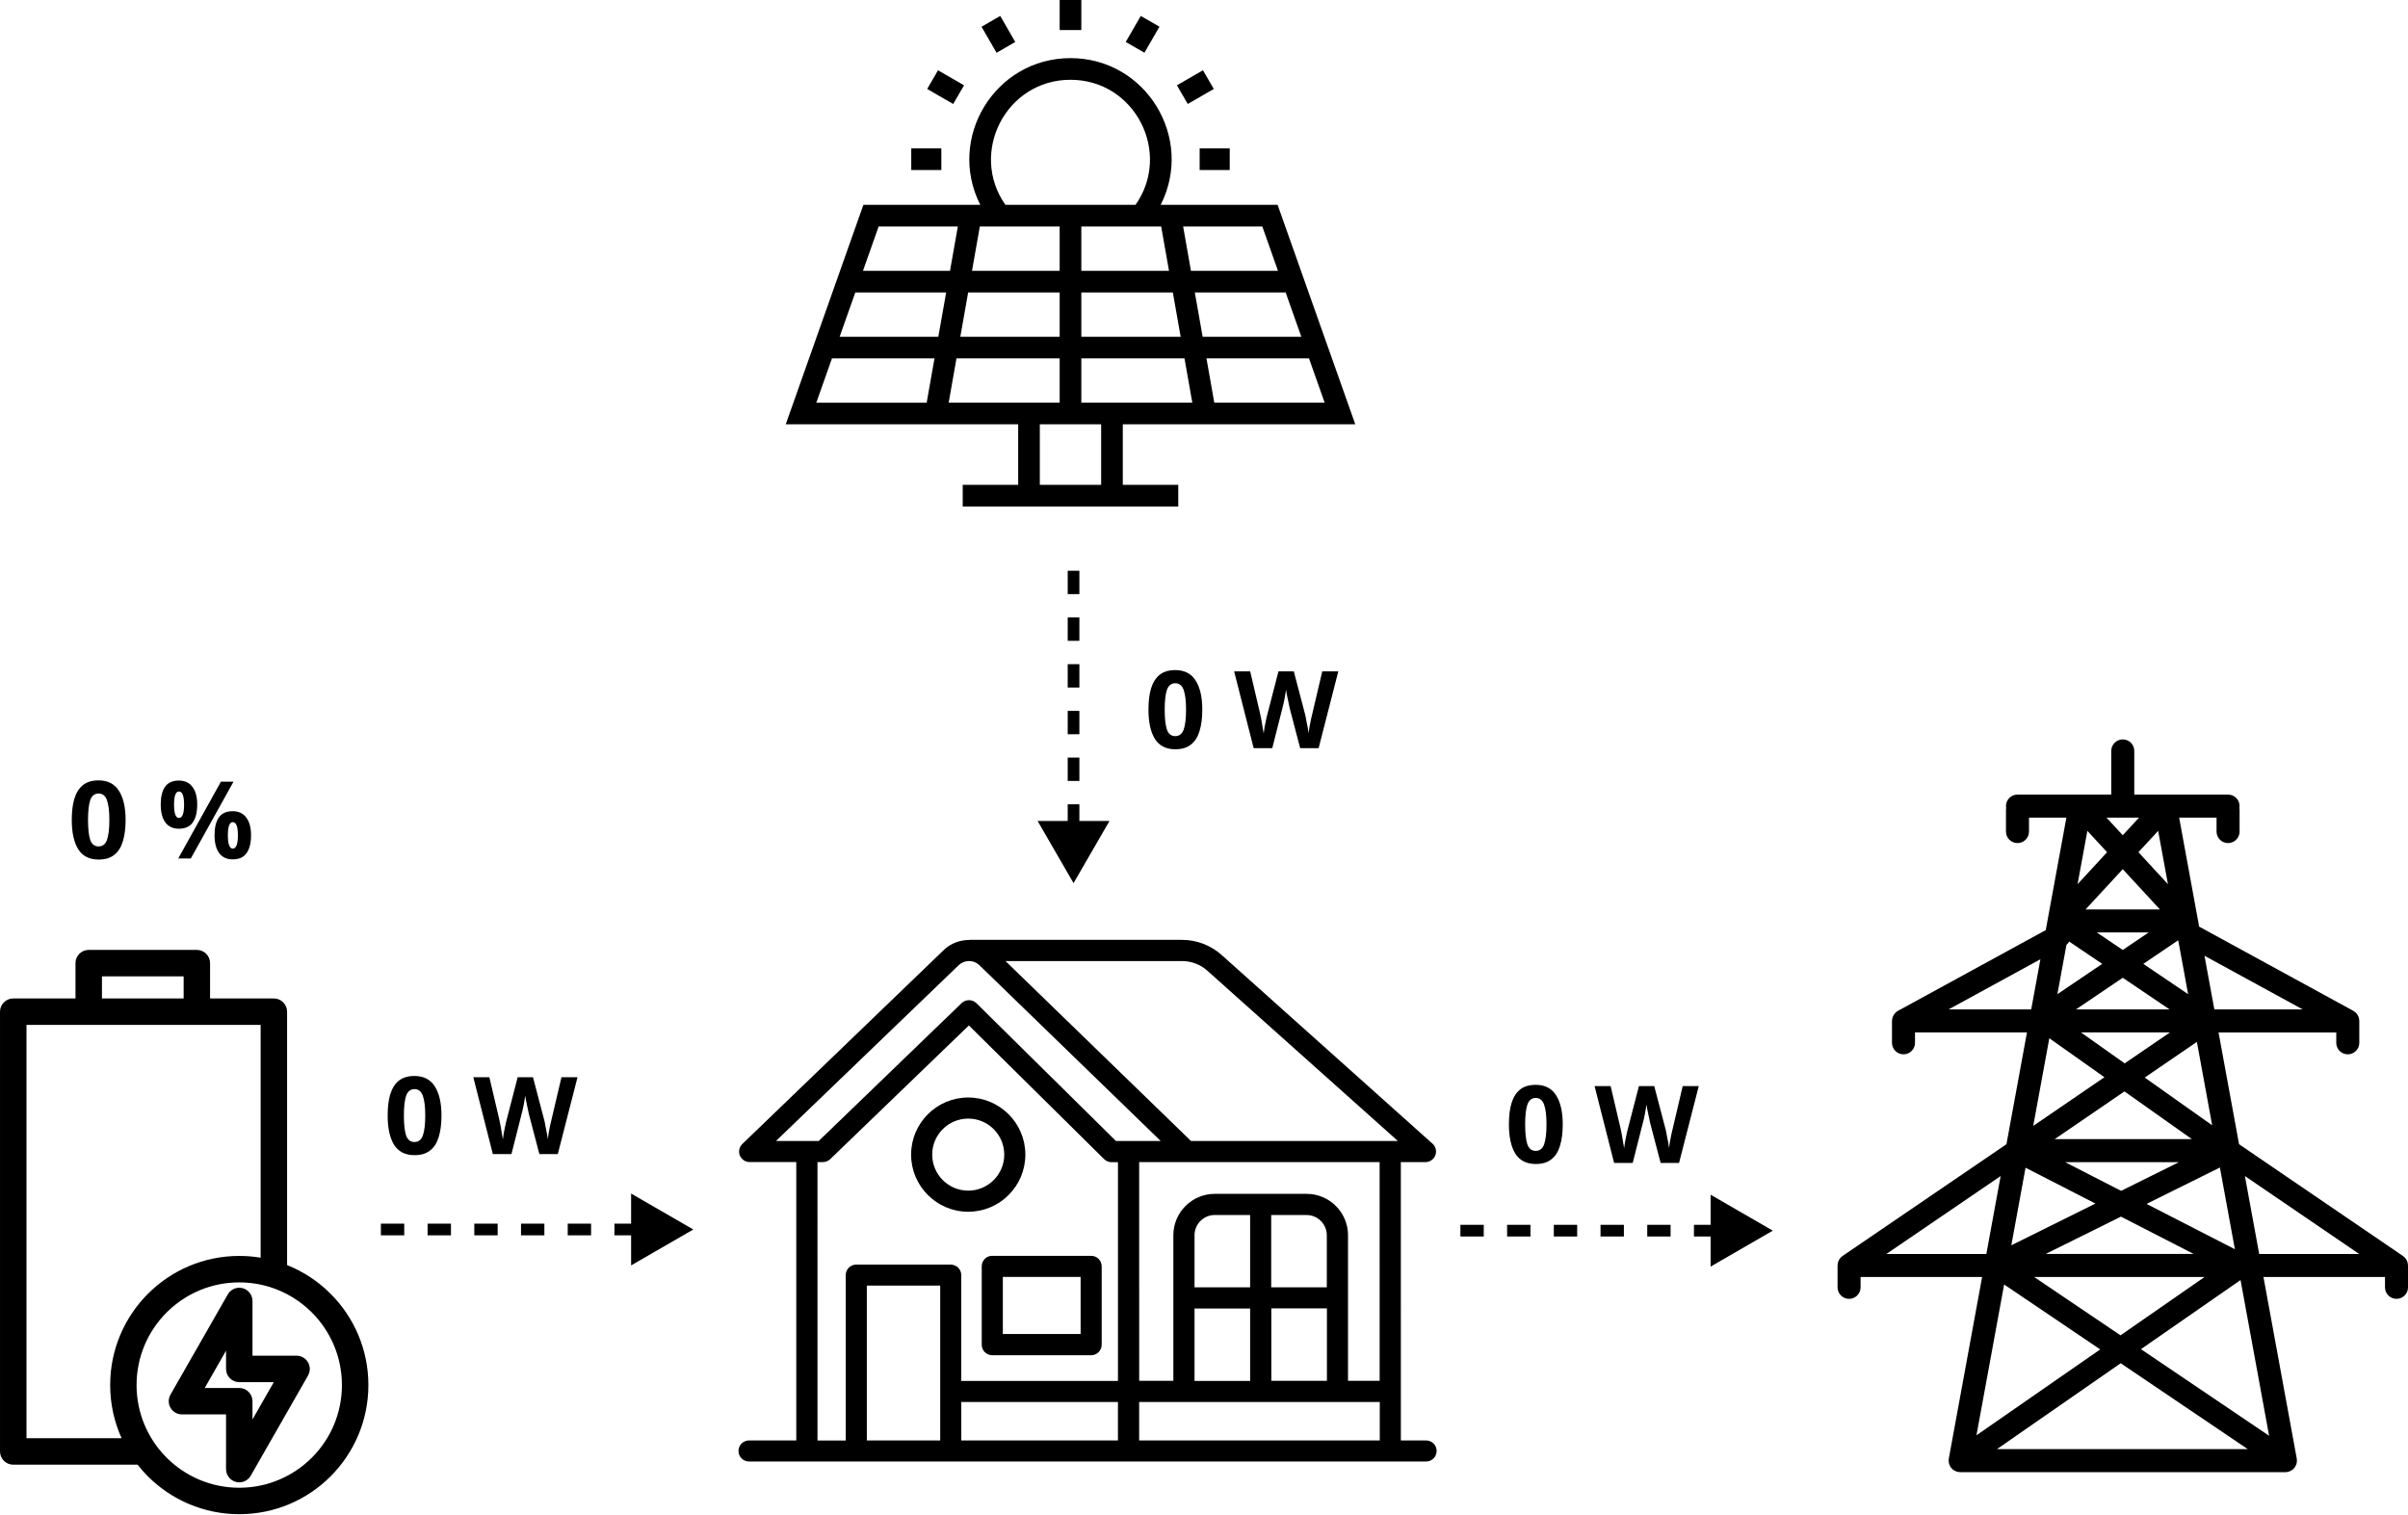
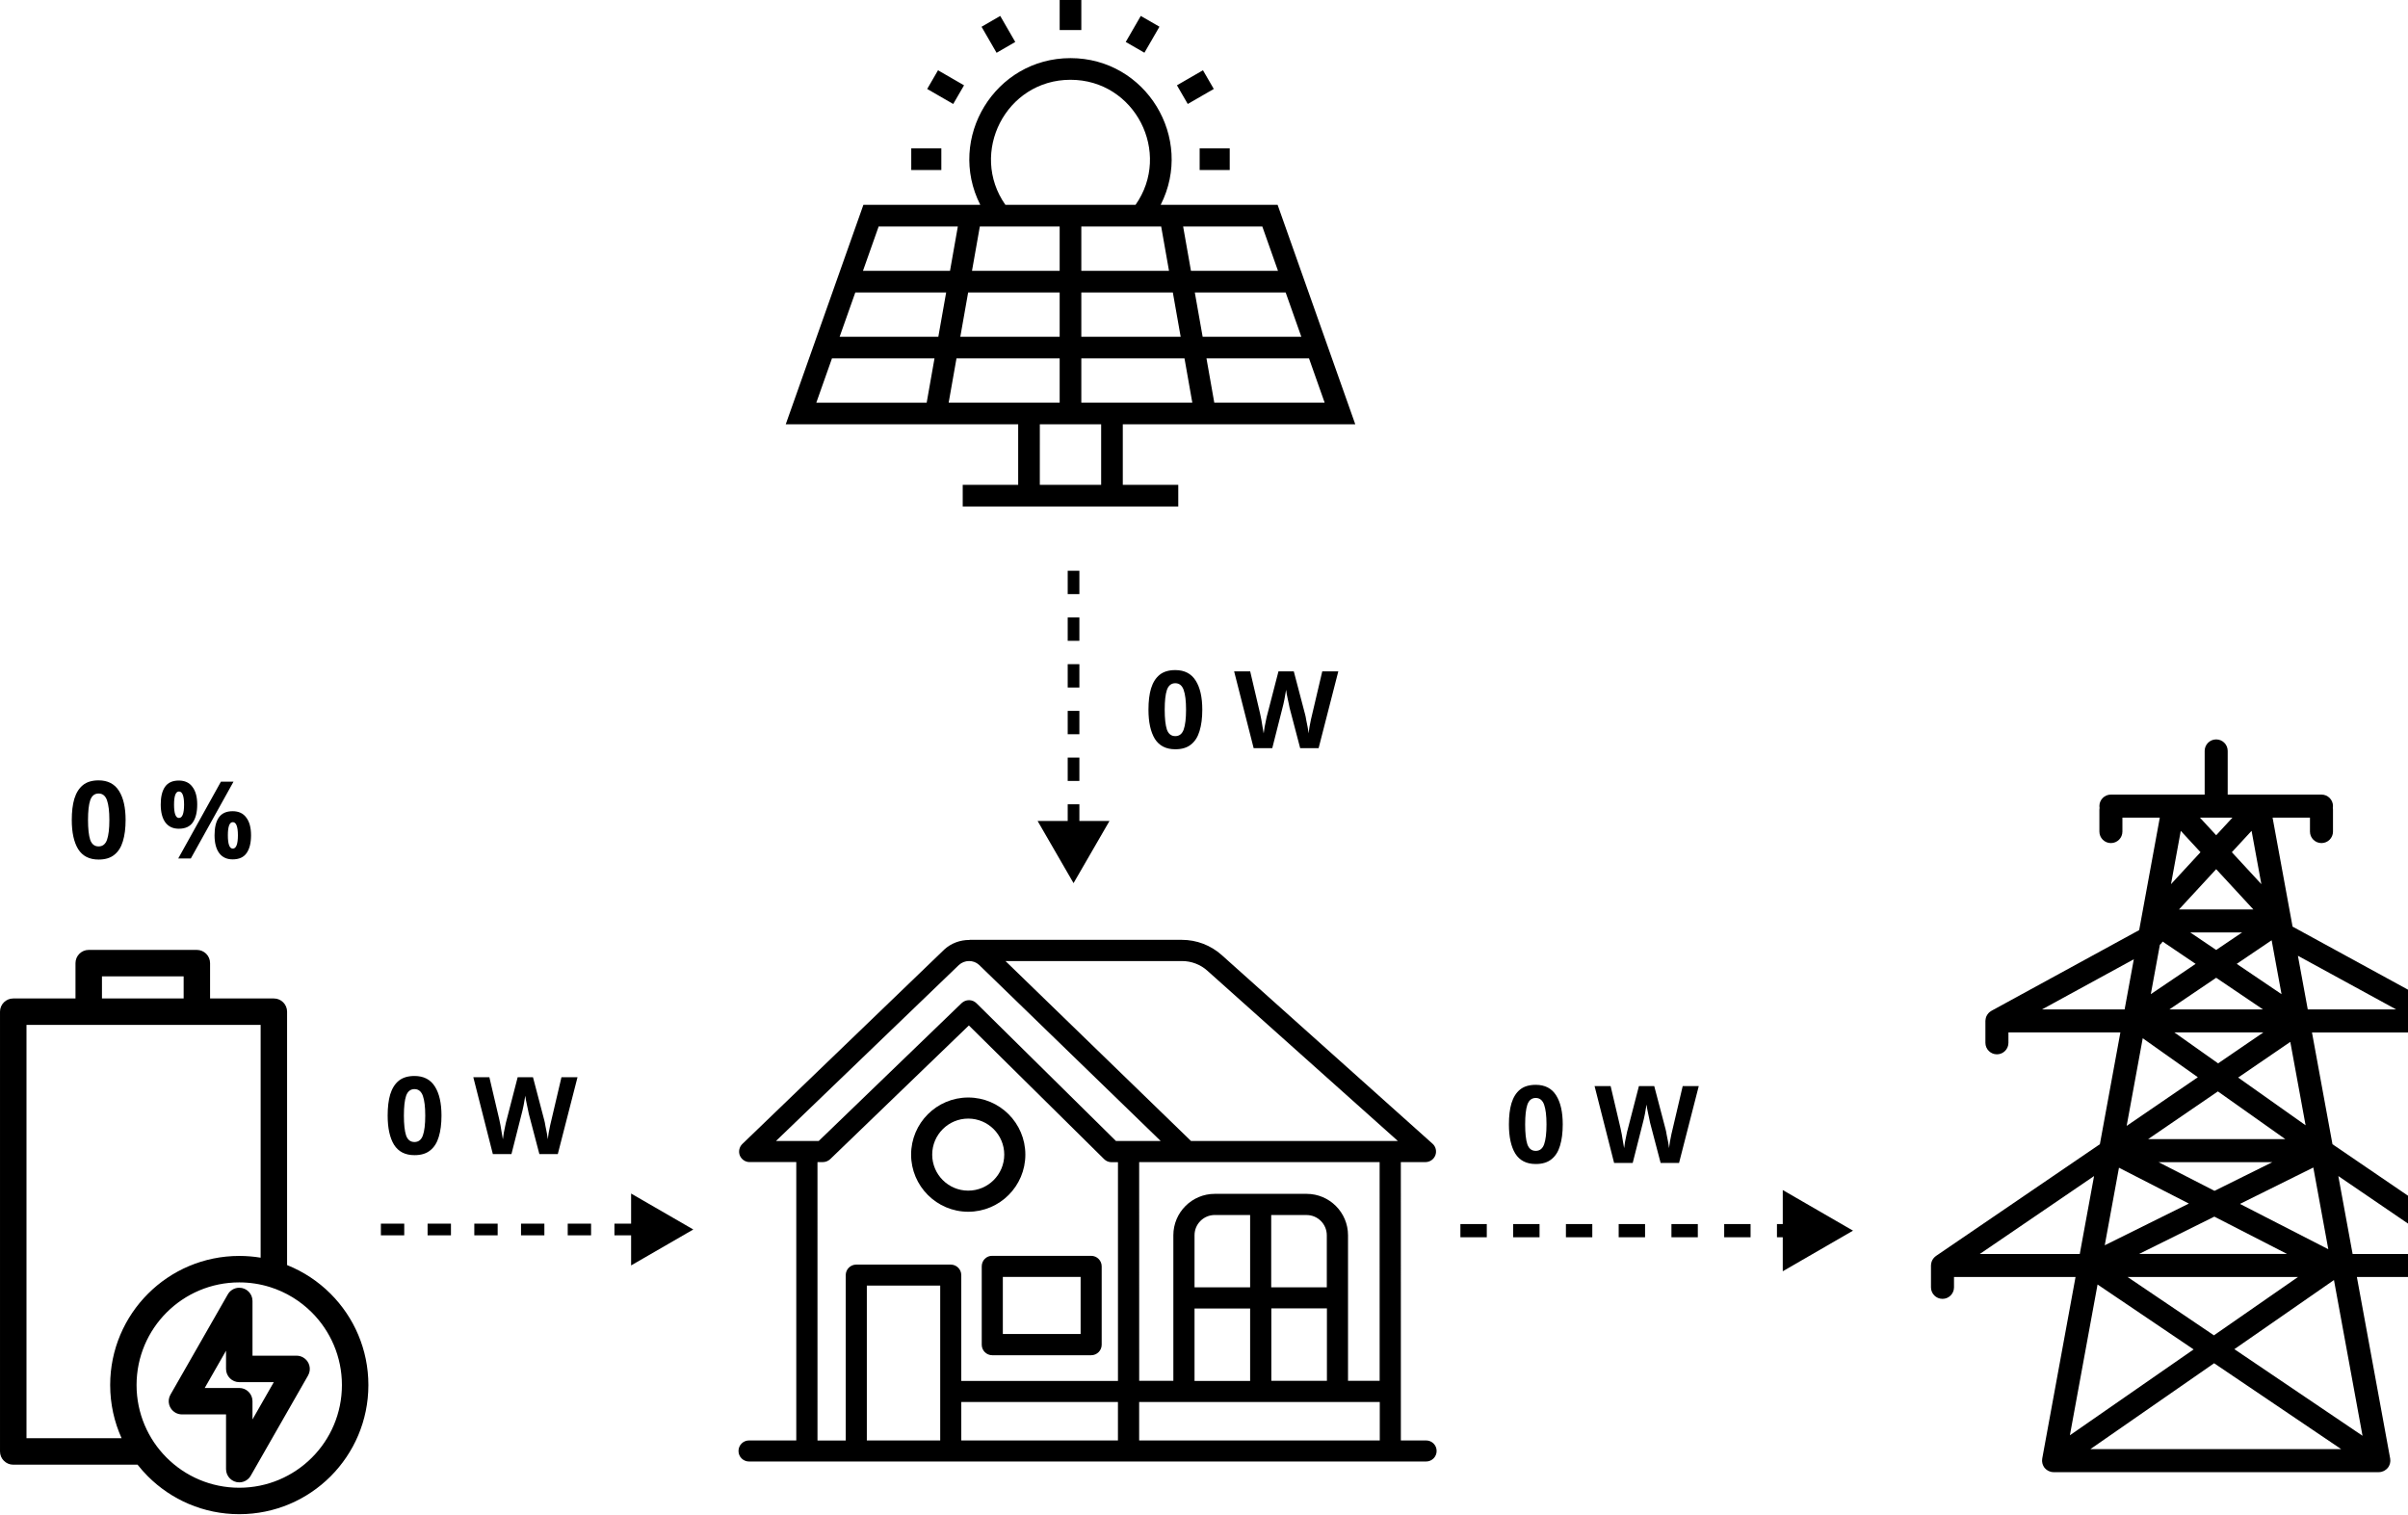
<svg xmlns="http://www.w3.org/2000/svg" width="206.211" height="129.677" viewBox="0 0 206.211 129.677" version="1.1" id="svg1092" xml:space="preserve">
  <defs id="defs1086">
    <marker style="overflow:visible" id="TriangleStart" refX="0" refY="0" orient="auto-start-reverse" markerWidth="5.324" markerHeight="6.155" viewBox="0 0 5.324 6.155" preserveAspectRatio="xMidYMid">
      <path transform="scale(0.5)" style="fill:context-stroke;fill-rule:evenodd;stroke:context-stroke;stroke-width:1pt" d="M 5.77,0 -2.88,5 V -5 Z" id="path135" />
    </marker>
    <marker style="overflow:visible" id="TriangleStart-3" refX="0" refY="0" orient="auto-start-reverse" markerWidth="5.324" markerHeight="6.155" viewBox="0 0 5.324 6.155" preserveAspectRatio="xMidYMid">
      <path transform="scale(0.5)" style="fill:context-stroke;fill-rule:evenodd;stroke:context-stroke;stroke-width:1pt" d="M 5.77,0 -2.88,5 V -5 Z" id="path135-6" />
    </marker>
    <marker style="overflow:visible" id="TriangleStart-3-5" refX="0" refY="0" orient="auto-start-reverse" markerWidth="5.324" markerHeight="6.155" viewBox="0 0 5.324 6.155" preserveAspectRatio="xMidYMid">
      <path transform="scale(0.5)" style="fill:context-stroke;fill-rule:evenodd;stroke:context-stroke;stroke-width:1pt" d="M 5.77,0 -2.88,5 V -5 Z" id="path135-6-3" />
    </marker>
  </defs>
  <g id="layer2" transform="translate(-4.525253,-7.261038)">
    <path d="m 79.115,24.804 h 9.357 c -2.898,-5.714 1.248,-12.565 7.725,-12.565 6.477,0 10.623,6.85 7.725,12.565 h 10.013 l 6.651,18.796 h -19.909 v 5.181 h 4.75 v 1.854 H 86.968 v -1.854 h 4.75 V 43.601 H 71.812 L 78.463,24.804 Z M 97.125,7.261 v 2.576 h -1.854 v -2.576 z m -7.257,4.521 -1.287,-2.229 1.6,-0.927 1.287,2.229 z m -3.713,4.385 0.927,-1.6 -2.229,-1.287 -0.927,1.6 z m 23.679,5.657 v -1.854 h -2.576 v 1.854 z m -24.697,0 v -1.854 h -2.576 v 1.854 z m 23.332,-6.945 -0.927,-1.6 -2.229,1.287 0.927,1.6 z m -4.653,-5.332 -1.287,2.229 -1.6,-0.921 1.287,-2.229 z M 90.624,24.805 h 11.144 c 3.128,-4.444 -0.024,-10.711 -5.571,-10.711 -5.545,0 -8.7,6.266 -5.574,10.711 z m 2.947,23.977 h 5.252 V 43.601 H 93.572 Z M 106.63,41.747 105.96,37.954 h -8.835 v 3.792 h 9.506 z m -0.998,-5.646 -0.67,-3.792 h -7.837 v 3.792 z m -0.998,-5.646 -0.67,-3.792 h -6.839 v 3.792 z m 1.21,-3.792 0.67,3.792 h 7.453 l -1.341,-3.792 z m 1,5.646 0.67,3.792 h 8.451 l -1.341,-3.792 z m 0.998,5.646 0.67,3.792 h 9.452 l -1.341,-3.792 z m -12.572,3.792 v -3.792 h -8.835 l -0.67,3.792 h 9.506 z m 0,-5.646 v -3.792 h -7.837 l -0.67,3.792 z m 0,-5.646 v -3.792 h -6.837 l -0.67,3.792 z m -11.388,11.293 0.67,-3.792 h -8.781 l -1.341,3.792 z m 0.998,-5.646 0.67,-3.792 h -7.781 l -1.341,3.792 z m 1,-5.646 0.67,-3.792 h -6.783 l -1.341,3.792 z" fill-rule="evenodd" id="path227" style="stroke-width:0.552" />
    <path d="m 88.597,115.715 v 6.709 c 0,0.5 0.405,0.902 0.902,0.902 H 97.967 c 0.5,0 0.902,-0.405 0.902,-0.902 v -6.709 c 0,-0.5 -0.405,-0.902 -0.902,-0.902 h -8.468 c -0.497,-0.012 -0.902,0.393 -0.902,0.902 z m 1.807,0.902 h 6.661 v 4.892 h -6.661 z" id="path482" style="stroke-width:0.621" />
    <path d="m 87.44,111.038 c 2.7,0 4.892,-2.193 4.892,-4.892 0,-2.7 -2.193,-4.892 -4.892,-4.892 -2.7,0 -4.892,2.193 -4.892,4.892 0,2.69 2.193,4.892 4.892,4.892 z m 0,-7.978 c 1.703,0 3.085,1.383 3.085,3.085 0,1.703 -1.383,3.085 -3.085,3.085 -1.703,0 -3.085,-1.383 -3.085,-3.085 0,-1.703 1.383,-3.085 3.085,-3.085 z" id="path484" style="stroke-width:0.621" />
    <path d="m 126.653,130.626 h -2.164 l -0.002,-23.84 h 2.108 c 0.376,0 0.715,-0.235 0.847,-0.582 0.131,-0.349 0.039,-0.752 -0.245,-0.997 L 109.144,89.05 c -0.941,-0.837 -2.144,-1.298 -3.405,-1.298 H 87.581 c -0.019,0 -0.039,0.01 -0.056,0.01 -0.762,0 -1.533,0.264 -2.134,0.817 l -17.294,16.653 c -0.264,0.255 -0.349,0.65 -0.216,0.987 0.141,0.34 0.471,0.565 0.837,0.565 h 3.997 v 23.84 H 68.669 c -0.5,0 -0.902,0.405 -0.902,0.902 0,0.5 0.405,0.902 0.902,0.902 h 57.981 c 0.5,0 0.902,-0.405 0.902,-0.902 0.002,-0.5 -0.403,-0.902 -0.9,-0.902 z m -41.612,0 h -6.284 v -13.265 h 6.284 z m 1.805,-3.294 h 13.415 v 3.294 H 86.846 Z m 15.232,0 h 20.605 v 3.294 h -20.605 z m 14.337,-16.013 c 0.961,0 1.732,0.781 1.732,1.732 v 4.46 h -4.761 v -6.192 z m 1.742,14.196 h -4.761 v -6.2 h 4.761 z m -6.576,-8.007 h -4.761 v -4.46 c 0,-0.961 0.781,-1.732 1.732,-1.732 h 3.029 z m -4.761,1.817 h 4.761 v 6.2 h -4.761 z m 15.863,6.19 h -2.719 v -12.464 c 0,-1.957 -1.591,-3.546 -3.546,-3.546 h -7.866 c -1.957,0 -3.546,1.591 -3.546,3.546 v 12.464 h -2.925 l -0.002,-18.73 h 20.592 l 0.002,18.73 z M 107.93,90.406 124.235,104.979 H 106.519 L 90.63,89.567 h 15.108 c 0.81,0 1.591,0.293 2.193,0.839 z M 86.639,89.907 c 0.49,-0.451 1.252,-0.451 1.722,-0.019 l 15.562,15.092 h -3.83 L 88.145,93.181 c -0.349,-0.349 -0.912,-0.349 -1.271,-0.01 L 74.635,104.979 h -3.66 z m -12.108,16.879 h 0.461 c 0.235,0 0.461,-0.095 0.631,-0.255 l 11.873,-11.449 11.581,11.449 c 0.17,0.17 0.395,0.264 0.64,0.264 h 0.546 v 18.732 l -13.418,-0.002 v -9.059 c 0,-0.5 -0.405,-0.902 -0.902,-0.902 h -8.091 c -0.5,0 -0.902,0.405 -0.902,0.902 v 14.167 h -2.418 z" id="path486" style="stroke-width:0.621" />
-     <path d="m 210.733,115.625 c -1.6e-4,-0.011 -0.003,-0.022 -0.003,-0.033 -0.004,-0.086 -0.02,-0.169 -0.045,-0.248 -0.005,-0.016 -0.009,-0.032 -0.015,-0.048 -0.032,-0.086 -0.075,-0.165 -0.128,-0.237 -0.01,-0.013 -0.021,-0.025 -0.031,-0.037 -0.06,-0.073 -0.127,-0.14 -0.205,-0.194 -9.2e-4,-6.5e-4 -0.002,-0.002 -0.002,-0.002 l -0.002,-0.001 c -0.001,-9.2e-4 -0.003,-0.002 -0.004,-0.003 l -14.029,-9.567 -1.756,-9.572 h 10.08 v 0.887 c 0,0.545 0.442,0.986 0.986,0.986 0.544,0 0.986,-0.441 0.986,-0.986 v -1.873 c 0,-0.019 -0.005,-0.038 -0.006,-0.057 -0.001,-0.02 -0.004,-0.039 -0.006,-0.059 -0.011,-0.097 -0.033,-0.19 -0.07,-0.276 -0.001,-0.003 -0.004,-0.006 -0.005,-0.009 -0.039,-0.087 -0.092,-0.166 -0.153,-0.238 -0.01,-0.012 -0.018,-0.023 -0.029,-0.035 -0.066,-0.07 -0.142,-0.129 -0.225,-0.177 -0.008,-0.004 -0.012,-0.012 -0.02,-0.016 l -13.2,-7.212 -1.712,-9.334 h 3.202 v 1.194 c 0,0.545 0.442,0.986 0.986,0.986 0.544,0 0.986,-0.441 0.986,-0.986 v -1.873 c 0,-0.053 -0.007,-0.103 -0.015,-0.154 0.008,-0.05 0.015,-0.101 0.015,-0.154 0,-0.545 -0.442,-0.986 -0.986,-0.986 h -5.371 -2.66 v -3.739 c 0,-0.545 -0.441,-0.986 -0.986,-0.986 -0.545,0 -0.986,0.441 -0.986,0.986 v 3.739 h -2.659 -5.371 c -0.545,0 -0.986,0.441 -0.986,0.986 0,0.053 0.007,0.103 0.015,0.154 -0.008,0.05 -0.015,0.101 -0.015,0.154 v 1.873 c 0,0.545 0.441,0.986 0.986,0.986 0.545,0 0.986,-0.441 0.986,-0.986 v -1.194 h 3.202 l -1.767,9.633 -12.654,6.913 c -0.008,0.004 -0.013,0.012 -0.021,0.016 -0.083,0.048 -0.159,0.107 -0.224,0.177 -0.011,0.011 -0.019,0.024 -0.029,0.036 -0.061,0.071 -0.113,0.149 -0.152,0.236 -0.002,0.004 -0.004,0.007 -0.006,0.011 -0.037,0.086 -0.058,0.179 -0.07,0.275 -0.002,0.02 -0.005,0.039 -0.006,0.059 -0.001,0.019 -0.006,0.037 -0.006,0.056 v 1.873 c 0,0.545 0.441,0.986 0.986,0.986 0.545,0 0.986,-0.441 0.986,-0.986 V 95.681 h 9.587 l -1.756,9.572 -14.03,9.568 c -6.6e-4,4.8e-4 -10e-4,9.2e-4 -0.002,0.001 l -0.003,0.002 c -0.001,9.8e-4 -0.002,0.002 -0.004,0.004 -0.077,0.053 -0.144,0.12 -0.203,0.193 -0.011,0.013 -0.022,0.025 -0.031,0.038 -0.053,0.072 -0.096,0.152 -0.127,0.237 -0.006,0.016 -0.01,0.033 -0.015,0.049 -0.025,0.079 -0.041,0.161 -0.045,0.247 -5.2e-4,0.011 -0.003,0.022 -0.003,0.033 -8e-5,0.005 -10e-4,0.009 -10e-4,0.014 v 1.873 c 0,0.545 0.441,0.986 0.986,0.986 0.545,0 0.986,-0.441 0.986,-0.986 v -0.887 h 10.408 l -2.853,15.552 c -1.2e-4,6.6e-4 -4e-5,0.001 -1.6e-4,0.002 -0.012,0.067 -0.016,0.135 -0.014,0.203 6e-4,0.022 0.005,0.043 0.007,0.064 0.004,0.046 0.01,0.092 0.021,0.138 0.006,0.025 0.015,0.049 0.023,0.073 0.013,0.04 0.027,0.08 0.045,0.118 0.013,0.026 0.028,0.051 0.042,0.076 0.013,0.021 0.022,0.044 0.036,0.065 0.008,0.011 0.018,0.019 0.027,0.03 0.01,0.013 0.016,0.027 0.026,0.039 0.02,0.024 0.045,0.043 0.067,0.064 0.022,0.022 0.044,0.045 0.068,0.065 0.036,0.029 0.075,0.053 0.114,0.077 0.025,0.015 0.049,0.033 0.075,0.045 0.047,0.023 0.097,0.039 0.148,0.055 0.021,0.006 0.041,0.016 0.062,0.021 0.073,0.017 0.147,0.027 0.224,0.027 h 13.927 13.927 c 0.077,0 0.152,-0.01 0.225,-0.027 0.024,-0.006 0.045,-0.016 0.069,-0.024 0.049,-0.015 0.097,-0.031 0.142,-0.053 0.027,-0.013 0.052,-0.032 0.078,-0.048 0.038,-0.024 0.076,-0.048 0.112,-0.077 0.025,-0.021 0.047,-0.044 0.07,-0.067 0.02,-0.02 0.043,-0.037 0.062,-0.059 0.012,-0.014 0.019,-0.031 0.03,-0.045 0.009,-0.012 0.021,-0.021 0.03,-0.034 0.013,-0.019 0.02,-0.039 0.032,-0.059 0.015,-0.025 0.029,-0.051 0.042,-0.077 0.018,-0.038 0.032,-0.078 0.045,-0.117 0.008,-0.025 0.016,-0.049 0.022,-0.074 0.011,-0.045 0.016,-0.09 0.02,-0.135 0.002,-0.022 0.006,-0.045 0.007,-0.067 0.001,-0.056 -0.004,-0.111 -0.012,-0.166 -0.002,-0.011 -3.2e-4,-0.023 -0.002,-0.034 l -2.852,-15.552 h 10.408 v 0.887 c 0,0.545 0.442,0.986 0.986,0.986 0.544,0 0.986,-0.441 0.986,-0.986 v -1.873 c 0,-0.005 -0.001,-0.009 -0.001,-0.014 z m -24.423,15.744 H 175.533 l 10.599,-7.357 10.886,7.357 z m 0,-54.085 h 1.393 l -1.393,1.509 -1.393,-1.509 z m 4.811,29.506 -4.955,2.458 -4.792,-2.458 z m -10.64,-1.972 5.974,-4.086 5.773,4.086 z m 7.71,-5.273 4.466,-3.054 1.31,7.143 z m 2.157,-3.864 -3.874,2.649 -3.743,-2.649 z m -8.047,-1.972 4.008,-2.71 4.008,2.71 z m 5.768,-3.9 2.99,-2.022 0.847,4.617 z m 0.458,-2.69 -2.218,1.499 -2.218,-1.499 z m -5.401,-1.972 3.183,-3.448 3.183,3.448 z m 4.525,-4.901 1.69,-1.83 0.838,4.567 z m -2.684,-1.21e-4 -2.527,2.737 0.838,-4.567 z m -3.479,7.929 c 0.098,-0.078 0.176,-0.172 0.236,-0.276 l 2.825,1.91 -3.837,2.594 z m -1.468,8.003 4.718,3.339 -6.095,4.169 z m 3.95,14.159 -7.203,3.573 1.218,-6.643 z m 8.638,6.288 h 0.708 l -7.2,4.997 -7.395,-4.997 h 1.289 z m -12.598,-1.972 h -0.303 l 6.444,-3.197 6.232,3.197 z m 4.368,8.175 -10.596,7.354 2.369,-12.914 z m 3.489,-0.021 8.529,-5.92 2.446,13.337 z m 0.479,-12.44 6.282,-3.117 1.283,6.998 z M 201.718,93.709 h -7.566 l -0.843,-4.594 z m -22.461,-4.295 -0.788,4.295 H 171.395 Z M 166.068,114.653 l 9.784,-6.672 -1.224,6.672 z m 31.925,0 -1.224,-6.673 9.784,6.673 z" id="path538" style="stroke-width:0.657" />
+     <path d="m 218.733,115.625 c -1.6e-4,-0.011 -0.003,-0.022 -0.003,-0.033 -0.004,-0.086 -0.02,-0.169 -0.045,-0.248 -0.005,-0.016 -0.009,-0.032 -0.015,-0.048 -0.032,-0.086 -0.075,-0.165 -0.128,-0.237 -0.01,-0.013 -0.021,-0.025 -0.031,-0.037 -0.06,-0.073 -0.127,-0.14 -0.205,-0.194 -9.2e-4,-6.5e-4 -0.002,-0.002 -0.002,-0.002 l -0.002,-0.001 c -0.001,-9.2e-4 -0.003,-0.002 -0.004,-0.003 l -14.029,-9.567 -1.756,-9.572 h 10.08 v 0.887 c 0,0.545 0.442,0.986 0.986,0.986 0.544,0 0.986,-0.441 0.986,-0.986 v -1.873 c 0,-0.019 -0.005,-0.038 -0.006,-0.057 -0.001,-0.02 -0.004,-0.039 -0.006,-0.059 -0.011,-0.097 -0.033,-0.19 -0.07,-0.276 -0.001,-0.003 -0.004,-0.006 -0.005,-0.009 -0.039,-0.087 -0.092,-0.166 -0.153,-0.238 -0.01,-0.012 -0.018,-0.023 -0.029,-0.035 -0.066,-0.07 -0.142,-0.129 -0.225,-0.177 -0.008,-0.004 -0.012,-0.012 -0.02,-0.016 l -13.2,-7.212 -1.712,-9.334 h 3.202 v 1.194 c 0,0.545 0.442,0.986 0.986,0.986 0.544,0 0.986,-0.441 0.986,-0.986 v -1.873 c 0,-0.053 -0.007,-0.103 -0.015,-0.154 0.008,-0.05 0.015,-0.101 0.015,-0.154 0,-0.545 -0.442,-0.986 -0.986,-0.986 h -5.371 -2.66 v -3.739 c 0,-0.545 -0.441,-0.986 -0.986,-0.986 -0.545,0 -0.986,0.441 -0.986,0.986 v 3.739 h -2.659 -5.371 c -0.545,0 -0.986,0.441 -0.986,0.986 0,0.053 0.007,0.103 0.015,0.154 -0.008,0.05 -0.015,0.101 -0.015,0.154 v 1.873 c 0,0.545 0.441,0.986 0.986,0.986 0.545,0 0.986,-0.441 0.986,-0.986 v -1.194 h 3.202 l -1.767,9.633 -12.654,6.913 c -0.008,0.004 -0.013,0.012 -0.021,0.016 -0.083,0.048 -0.159,0.107 -0.224,0.177 -0.011,0.011 -0.019,0.024 -0.029,0.036 -0.061,0.071 -0.113,0.149 -0.152,0.236 -0.002,0.004 -0.004,0.007 -0.006,0.011 -0.037,0.086 -0.058,0.179 -0.07,0.275 -0.002,0.02 -0.005,0.039 -0.006,0.059 -0.001,0.019 -0.006,0.037 -0.006,0.056 v 1.873 c 0,0.545 0.441,0.986 0.986,0.986 0.545,0 0.986,-0.441 0.986,-0.986 V 95.681 h 9.587 l -1.756,9.572 -14.03,9.568 c -6.6e-4,4.8e-4 -10e-4,9.2e-4 -0.002,0.001 l -0.003,0.002 c -0.001,9.8e-4 -0.002,0.002 -0.004,0.004 -0.077,0.053 -0.144,0.12 -0.203,0.193 -0.011,0.013 -0.022,0.025 -0.031,0.038 -0.053,0.072 -0.096,0.152 -0.127,0.237 -0.006,0.016 -0.01,0.033 -0.015,0.049 -0.025,0.079 -0.041,0.161 -0.045,0.247 -5.2e-4,0.011 -0.003,0.022 -0.003,0.033 -8e-5,0.005 -10e-4,0.009 -10e-4,0.014 v 1.873 c 0,0.545 0.441,0.986 0.986,0.986 0.545,0 0.986,-0.441 0.986,-0.986 v -0.887 h 10.408 l -2.853,15.552 c -1.2e-4,6.6e-4 -4e-5,0.001 -1.6e-4,0.002 -0.012,0.067 -0.016,0.135 -0.014,0.203 6e-4,0.022 0.005,0.043 0.007,0.064 0.004,0.046 0.01,0.092 0.021,0.138 0.006,0.025 0.015,0.049 0.023,0.073 0.013,0.04 0.027,0.08 0.045,0.118 0.013,0.026 0.028,0.051 0.042,0.076 0.013,0.021 0.022,0.044 0.036,0.065 0.008,0.011 0.018,0.019 0.027,0.03 0.01,0.013 0.016,0.027 0.026,0.039 0.02,0.024 0.045,0.043 0.067,0.064 0.022,0.022 0.044,0.045 0.068,0.065 0.036,0.029 0.075,0.053 0.114,0.077 0.025,0.015 0.049,0.033 0.075,0.045 0.047,0.023 0.097,0.039 0.148,0.055 0.021,0.006 0.041,0.016 0.062,0.021 0.073,0.017 0.147,0.027 0.224,0.027 h 13.927 13.927 c 0.077,0 0.152,-0.01 0.225,-0.027 0.024,-0.006 0.045,-0.016 0.069,-0.024 0.049,-0.015 0.097,-0.031 0.142,-0.053 0.027,-0.013 0.052,-0.032 0.078,-0.048 0.038,-0.024 0.076,-0.048 0.112,-0.077 0.025,-0.021 0.047,-0.044 0.07,-0.067 0.02,-0.02 0.043,-0.037 0.062,-0.059 0.012,-0.014 0.019,-0.031 0.03,-0.045 0.009,-0.012 0.021,-0.021 0.03,-0.034 0.013,-0.019 0.02,-0.039 0.032,-0.059 0.015,-0.025 0.029,-0.051 0.042,-0.077 0.018,-0.038 0.032,-0.078 0.045,-0.117 0.008,-0.025 0.016,-0.049 0.022,-0.074 0.011,-0.045 0.016,-0.09 0.02,-0.135 0.002,-0.022 0.006,-0.045 0.007,-0.067 0.001,-0.056 -0.004,-0.111 -0.012,-0.166 -0.002,-0.011 -3.2e-4,-0.023 -0.002,-0.034 l -2.852,-15.552 h 10.408 v 0.887 c 0,0.545 0.442,0.986 0.986,0.986 0.544,0 0.986,-0.441 0.986,-0.986 v -1.873 c 0,-0.005 -0.001,-0.009 -0.001,-0.014 z m -24.423,15.744 H 183.533 l 10.599,-7.357 10.886,7.357 z m 0,-54.085 h 1.393 l -1.393,1.509 -1.393,-1.509 z m 4.811,29.506 -4.955,2.458 -4.792,-2.458 z m -10.64,-1.972 5.974,-4.086 5.773,4.086 z m 7.71,-5.273 4.466,-3.054 1.31,7.143 z m 2.157,-3.864 -3.874,2.649 -3.743,-2.649 z m -8.047,-1.972 4.008,-2.71 4.008,2.71 z m 5.768,-3.9 2.99,-2.022 0.847,4.617 z m 0.458,-2.69 -2.218,1.499 -2.218,-1.499 z m -5.401,-1.972 3.183,-3.448 3.183,3.448 z m 4.525,-4.901 1.69,-1.83 0.838,4.567 z m -2.684,-1.21e-4 -2.527,2.737 0.838,-4.567 z m -3.479,7.929 c 0.098,-0.078 0.176,-0.172 0.236,-0.276 l 2.825,1.91 -3.837,2.594 z m -1.468,8.003 4.718,3.339 -6.095,4.169 z m 3.95,14.159 -7.203,3.573 1.218,-6.643 z m 8.638,6.288 h 0.708 l -7.2,4.997 -7.395,-4.997 h 1.289 z m -12.598,-1.972 h -0.303 l 6.444,-3.197 6.232,3.197 z m 4.368,8.175 -10.596,7.354 2.369,-12.914 z m 3.489,-0.021 8.529,-5.92 2.446,13.337 z m 0.479,-12.44 6.282,-3.117 1.283,6.998 z M 209.718,93.709 h -7.566 l -0.843,-4.594 z m -22.461,-4.295 -0.788,4.295 H 179.395 Z M 174.068,114.653 l 9.784,-6.672 -1.224,6.672 z m 31.925,0 -1.224,-6.673 9.784,6.673 z" id="path538" style="stroke-width:0.657" />
    <path d="M 16.311,132.7 H 5.659 c -0.624,0 -1.133,-0.507 -1.133,-1.133 V 93.905 c 0,-0.626 0.507,-1.133 1.133,-1.133 h 5.331 v -3.026 c 0,-0.624 0.507,-1.133 1.133,-1.133 h 9.259 c 0.624,0 1.133,0.507 1.133,1.133 v 3.026 h 5.462 c 0.624,0 1.133,0.507 1.133,1.133 v 21.7 c 1.407,0.561 2.671,1.403 3.724,2.456 2.001,2.001 3.238,4.765 3.238,7.82 0,3.053 -1.239,5.817 -3.238,7.82 -2.001,2.001 -4.765,3.238 -7.82,3.238 -3.053,0 -5.817,-1.237 -7.82,-3.238 -0.316,-0.316 -0.611,-0.648 -0.885,-0.998 z m 7.571,-9.762 -1.825,3.192 h 2.957 c 0.626,0 1.133,0.507 1.133,1.133 v 1.561 l 1.825,-3.192 h -2.957 c -0.624,0 -1.133,-0.507 -1.133,-1.133 z m -4.759,3.762 4.882,-8.535 c 0.187,-0.366 0.57,-0.619 1.01,-0.619 0.626,0 1.133,0.507 1.133,1.133 v 4.687 h 3.776 c 0.191,0 0.384,0.048 0.563,0.15 0.542,0.31 0.73,1.002 0.42,1.544 l -4.882,8.535 c -0.187,0.366 -0.57,0.619 -1.01,0.619 -0.624,0 -1.133,-0.507 -1.133,-1.133 v -4.687 h -3.776 c -0.191,-0.002 -0.384,-0.048 -0.563,-0.15 -0.542,-0.31 -0.731,-1.002 -0.42,-1.544 z m 8.519,-9.213 h -0.004 l -0.01,-0.004 c -0.827,-0.258 -1.704,-0.395 -2.615,-0.395 -2.429,0 -4.626,0.985 -6.218,2.575 -1.592,1.592 -2.575,3.789 -2.575,6.218 0,2.429 0.985,4.628 2.575,6.218 1.592,1.592 3.789,2.575 6.218,2.575 2.429,0 4.628,-0.985 6.218,-2.575 1.592,-1.59 2.575,-3.787 2.575,-6.218 0,-2.429 -0.985,-4.626 -2.575,-6.218 -0.993,-0.991 -2.217,-1.746 -3.589,-2.176 z M 26.845,114.974 V 95.037 H 6.794 v 35.397 h 8.145 c -0.628,-1.39 -0.979,-2.932 -0.979,-4.554 0,-3.053 1.237,-5.817 3.238,-7.82 2.001,-2.001 4.765,-3.238 7.82,-3.238 0.623,0 1.235,0.052 1.829,0.15 z M 13.257,92.772 h 6.995 v -1.893 h -6.995 z" id="path624" style="stroke-width:0.493" />
-     <path style="fill:none;fill-rule:evenodd;stroke:#000000;stroke-width:1px;stroke-linecap:butt;stroke-linejoin:miter;stroke-dasharray:2, 2;stroke-dashoffset:0;stroke-opacity:1;marker-end:url(#TriangleStart)" d="m 129.588,112.657 h 23.201" id="path746" />
+     <path style="fill:none;fill-rule:evenodd;stroke:#000000;stroke-width:1.13px;stroke-linecap:butt;stroke-linejoin:miter;stroke-dasharray:2.259, 2.259;stroke-dashoffset:0;stroke-opacity:1;marker-end:url(#TriangleStart)" d="m 129.588,112.657 h 29.609" id="path746" />
    <path style="fill:none;fill-rule:evenodd;stroke:#000000;stroke-width:1px;stroke-linecap:butt;stroke-linejoin:miter;stroke-dasharray:2, 2;stroke-dashoffset:0;stroke-opacity:1;marker-end:url(#TriangleStart-3)" d="M 96.459,56.142 V 79.343" id="path746-7" />
    <path style="fill:none;fill-rule:evenodd;stroke:#000000;stroke-width:1px;stroke-linecap:butt;stroke-linejoin:miter;stroke-dasharray:2, 2;stroke-dashoffset:0;stroke-opacity:1;marker-end:url(#TriangleStart-3-5)" d="M 37.143,112.557 H 60.344" id="path746-7-5" />
    <text xml:space="preserve" style="font-style:normal;font-variant:normal;font-weight:normal;font-stretch:normal;font-size:9.213px;line-height:125%;font-family:Sans;-inkscape-font-specification:Sans;text-align:start;letter-spacing:0px;word-spacing:0px;writing-mode:lr-tb;text-anchor:start;fill:#000000;fill-opacity:1;stroke:none;stroke-width:0.768px;stroke-linecap:butt;stroke-linejoin:miter;stroke-opacity:1" x="133.415" y="106.857" id="text2642-9-1">
      <tspan id="tspan2640-3-9" x="133.415" y="106.857" style="font-style:normal;font-variant:normal;font-weight:bold;font-stretch:normal;font-size:9.213px;font-family:Sans;-inkscape-font-specification:'Sans, Bold';font-variant-ligatures:normal;font-variant-caps:normal;font-variant-numeric:normal;font-variant-east-asian:normal;stroke-width:0.768px" data-topic="stefan/house/export_power_raw" data-unit="W">0 W</tspan>
    </text>
    <text xml:space="preserve" style="font-style:normal;font-variant:normal;font-weight:normal;font-stretch:normal;font-size:9.213px;line-height:125%;font-family:Sans;-inkscape-font-specification:Sans;text-align:start;letter-spacing:0px;word-spacing:0px;writing-mode:lr-tb;text-anchor:start;fill:#000000;fill-opacity:1;stroke:none;stroke-width:0.768px;stroke-linecap:butt;stroke-linejoin:miter;stroke-opacity:1" x="102.547" y="71.337" id="text2642-9-1-4">
      <tspan id="tspan2640-3-9-7" x="102.547" y="71.337" style="font-style:normal;font-variant:normal;font-weight:bold;font-stretch:normal;font-size:9.213px;font-family:Sans;-inkscape-font-specification:'Sans, Bold';font-variant-ligatures:normal;font-variant-caps:normal;font-variant-numeric:normal;font-variant-east-asian:normal;stroke-width:0.768px" data-unit="W" data-topic="stefan/house/total_dc_power">0 W</tspan>
    </text>
    <text xml:space="preserve" style="font-style:normal;font-variant:normal;font-weight:normal;font-stretch:normal;font-size:9.213px;line-height:125%;font-family:Sans;-inkscape-font-specification:Sans;text-align:start;letter-spacing:0px;word-spacing:0px;writing-mode:lr-tb;text-anchor:start;fill:#000000;fill-opacity:1;stroke:none;stroke-width:0.768px;stroke-linecap:butt;stroke-linejoin:miter;stroke-opacity:1" x="37.396" y="106.098" id="text2642-9-1-4-8">
      <tspan id="tspan2640-3-9-7-4" x="37.396" y="106.098" style="font-style:normal;font-variant:normal;font-weight:bold;font-stretch:normal;font-size:9.213px;font-family:Sans;-inkscape-font-specification:'Sans, Bold';font-variant-ligatures:normal;font-variant-caps:normal;font-variant-numeric:normal;font-variant-east-asian:normal;stroke-width:0.768px" data-unit="W" data-topic="stefan/house/battery/power">0 W</tspan>
    </text>
    <text xml:space="preserve" style="font-style:normal;font-variant:normal;font-weight:normal;font-stretch:normal;font-size:9.213px;line-height:125%;font-family:Sans;-inkscape-font-specification:Sans;text-align:start;letter-spacing:0px;word-spacing:0px;writing-mode:lr-tb;text-anchor:start;fill:#000000;fill-opacity:1;stroke:none;stroke-width:0.768px;stroke-linecap:butt;stroke-linejoin:miter;stroke-opacity:1" x="10.344" y="80.784" id="text2642-9-1-4-8-5">
      <tspan id="tspan2640-3-9-7-4-5" x="10.344" y="80.784" style="font-style:normal;font-variant:normal;font-weight:bold;font-stretch:normal;font-size:9.213px;font-family:Sans;-inkscape-font-specification:'Sans, Bold';font-variant-ligatures:normal;font-variant-caps:normal;font-variant-numeric:normal;font-variant-east-asian:normal;stroke-width:0.768px" data-unit="%" data-topic="stefan/house/battery/level">0 %</tspan>
    </text>
  </g>
  <g id="layer1" transform="translate(-4.525253,-177.8027)" />
</svg>
